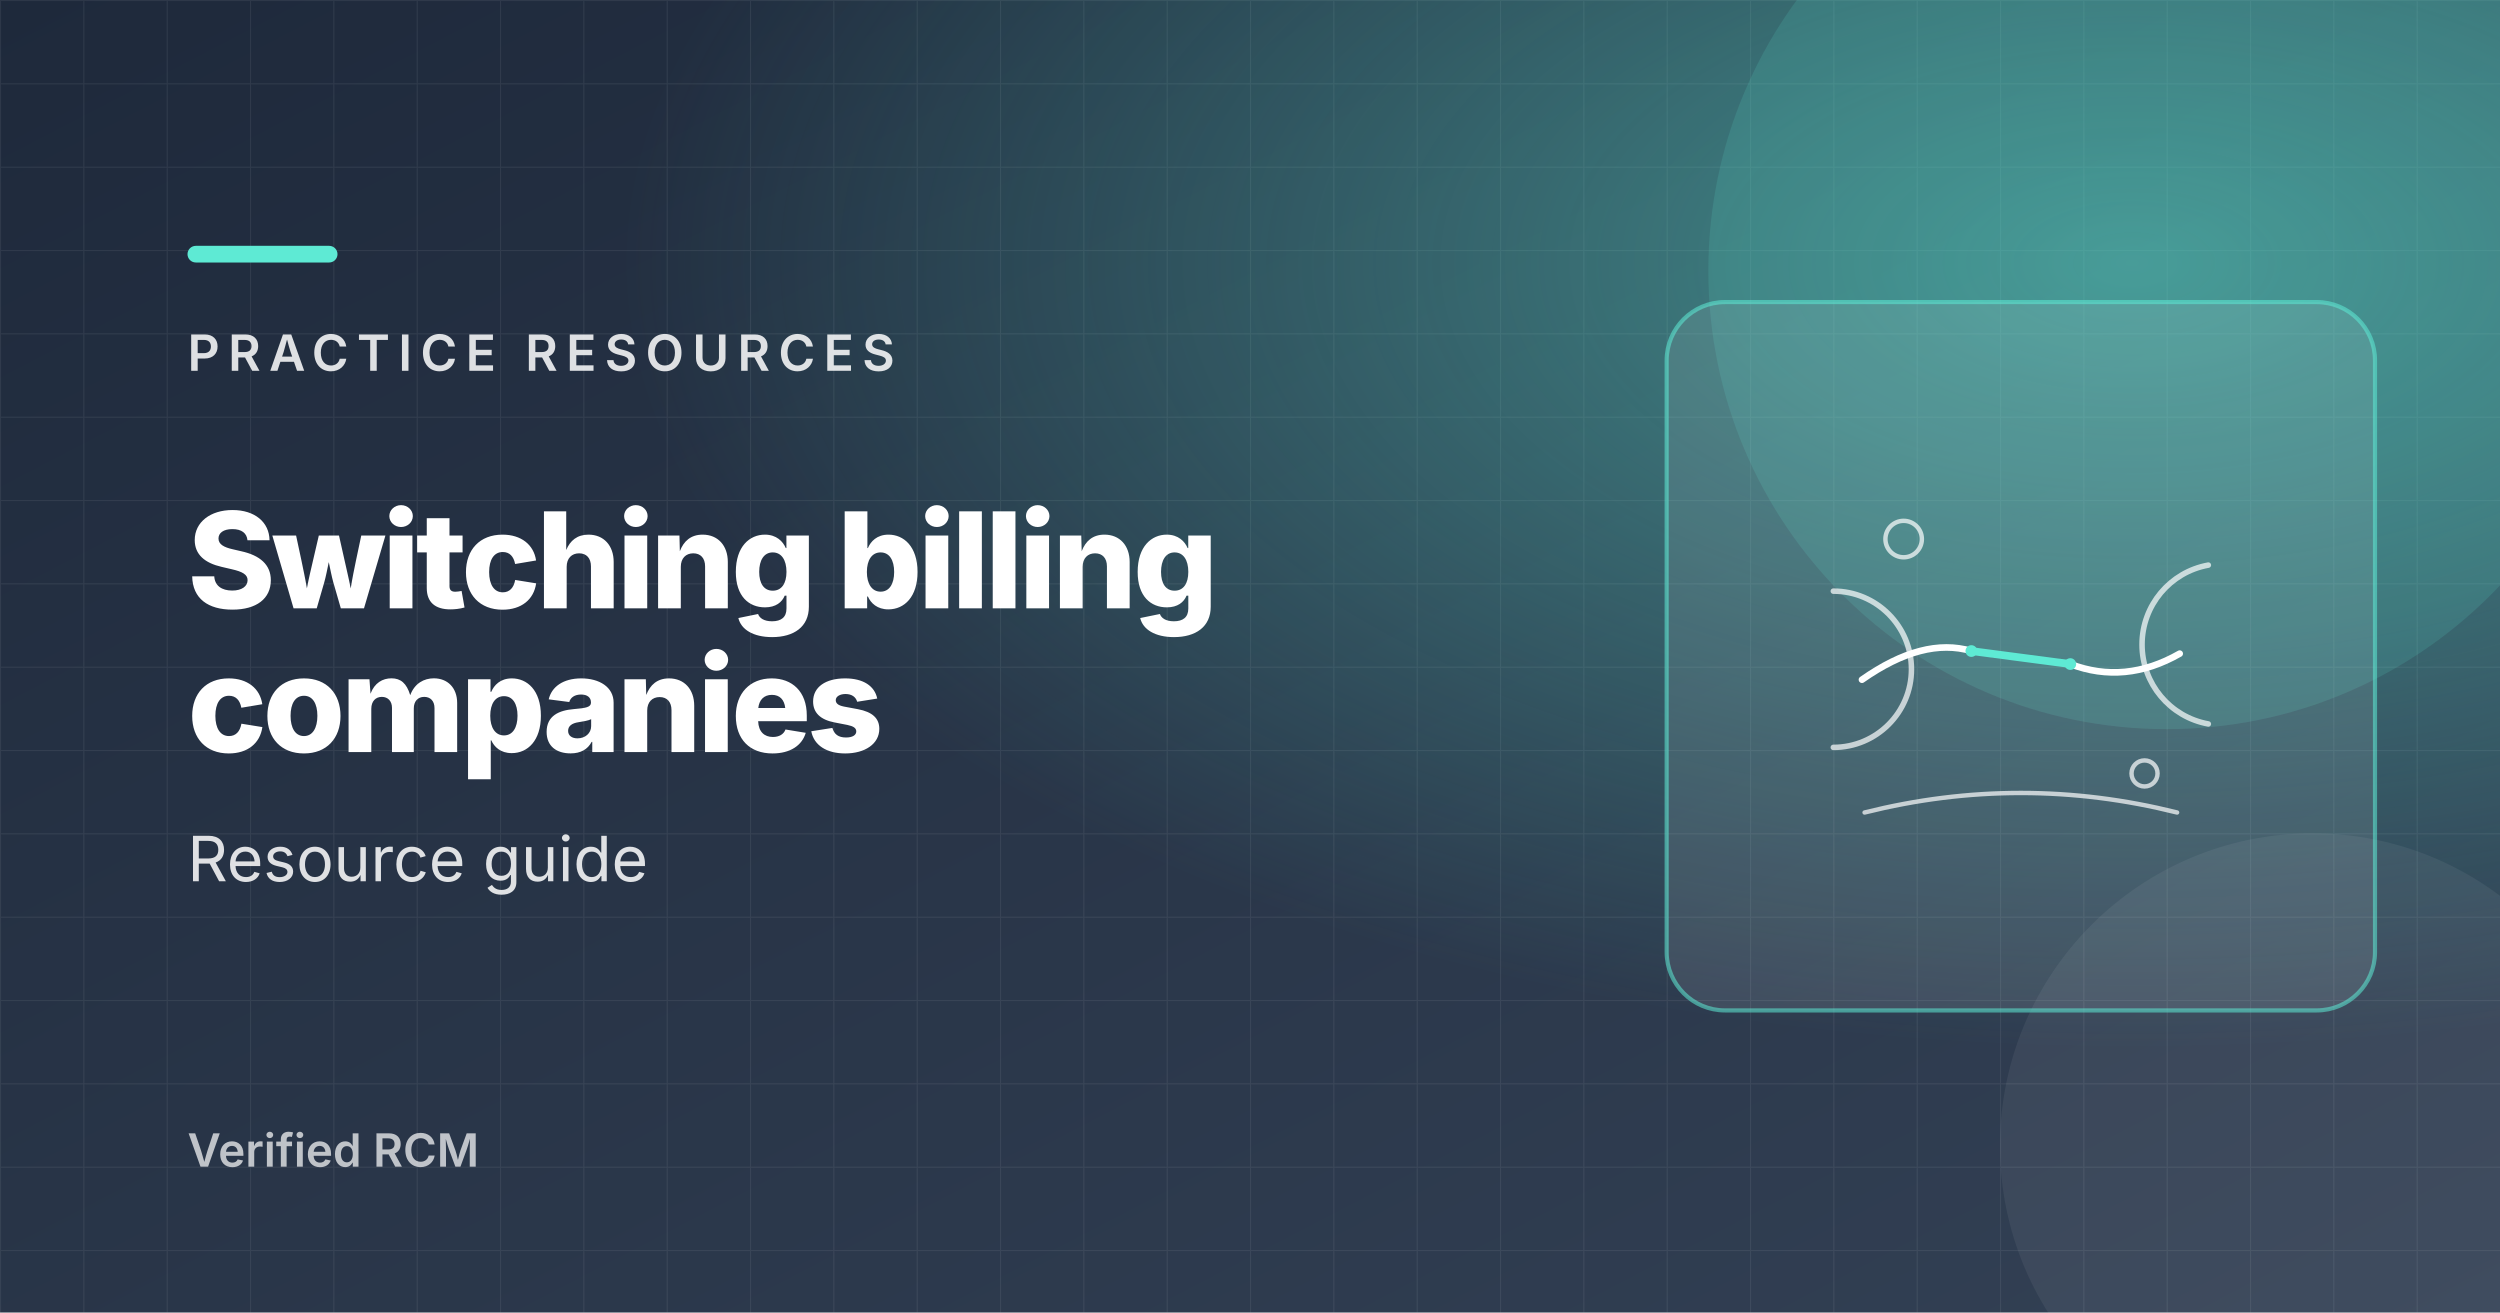
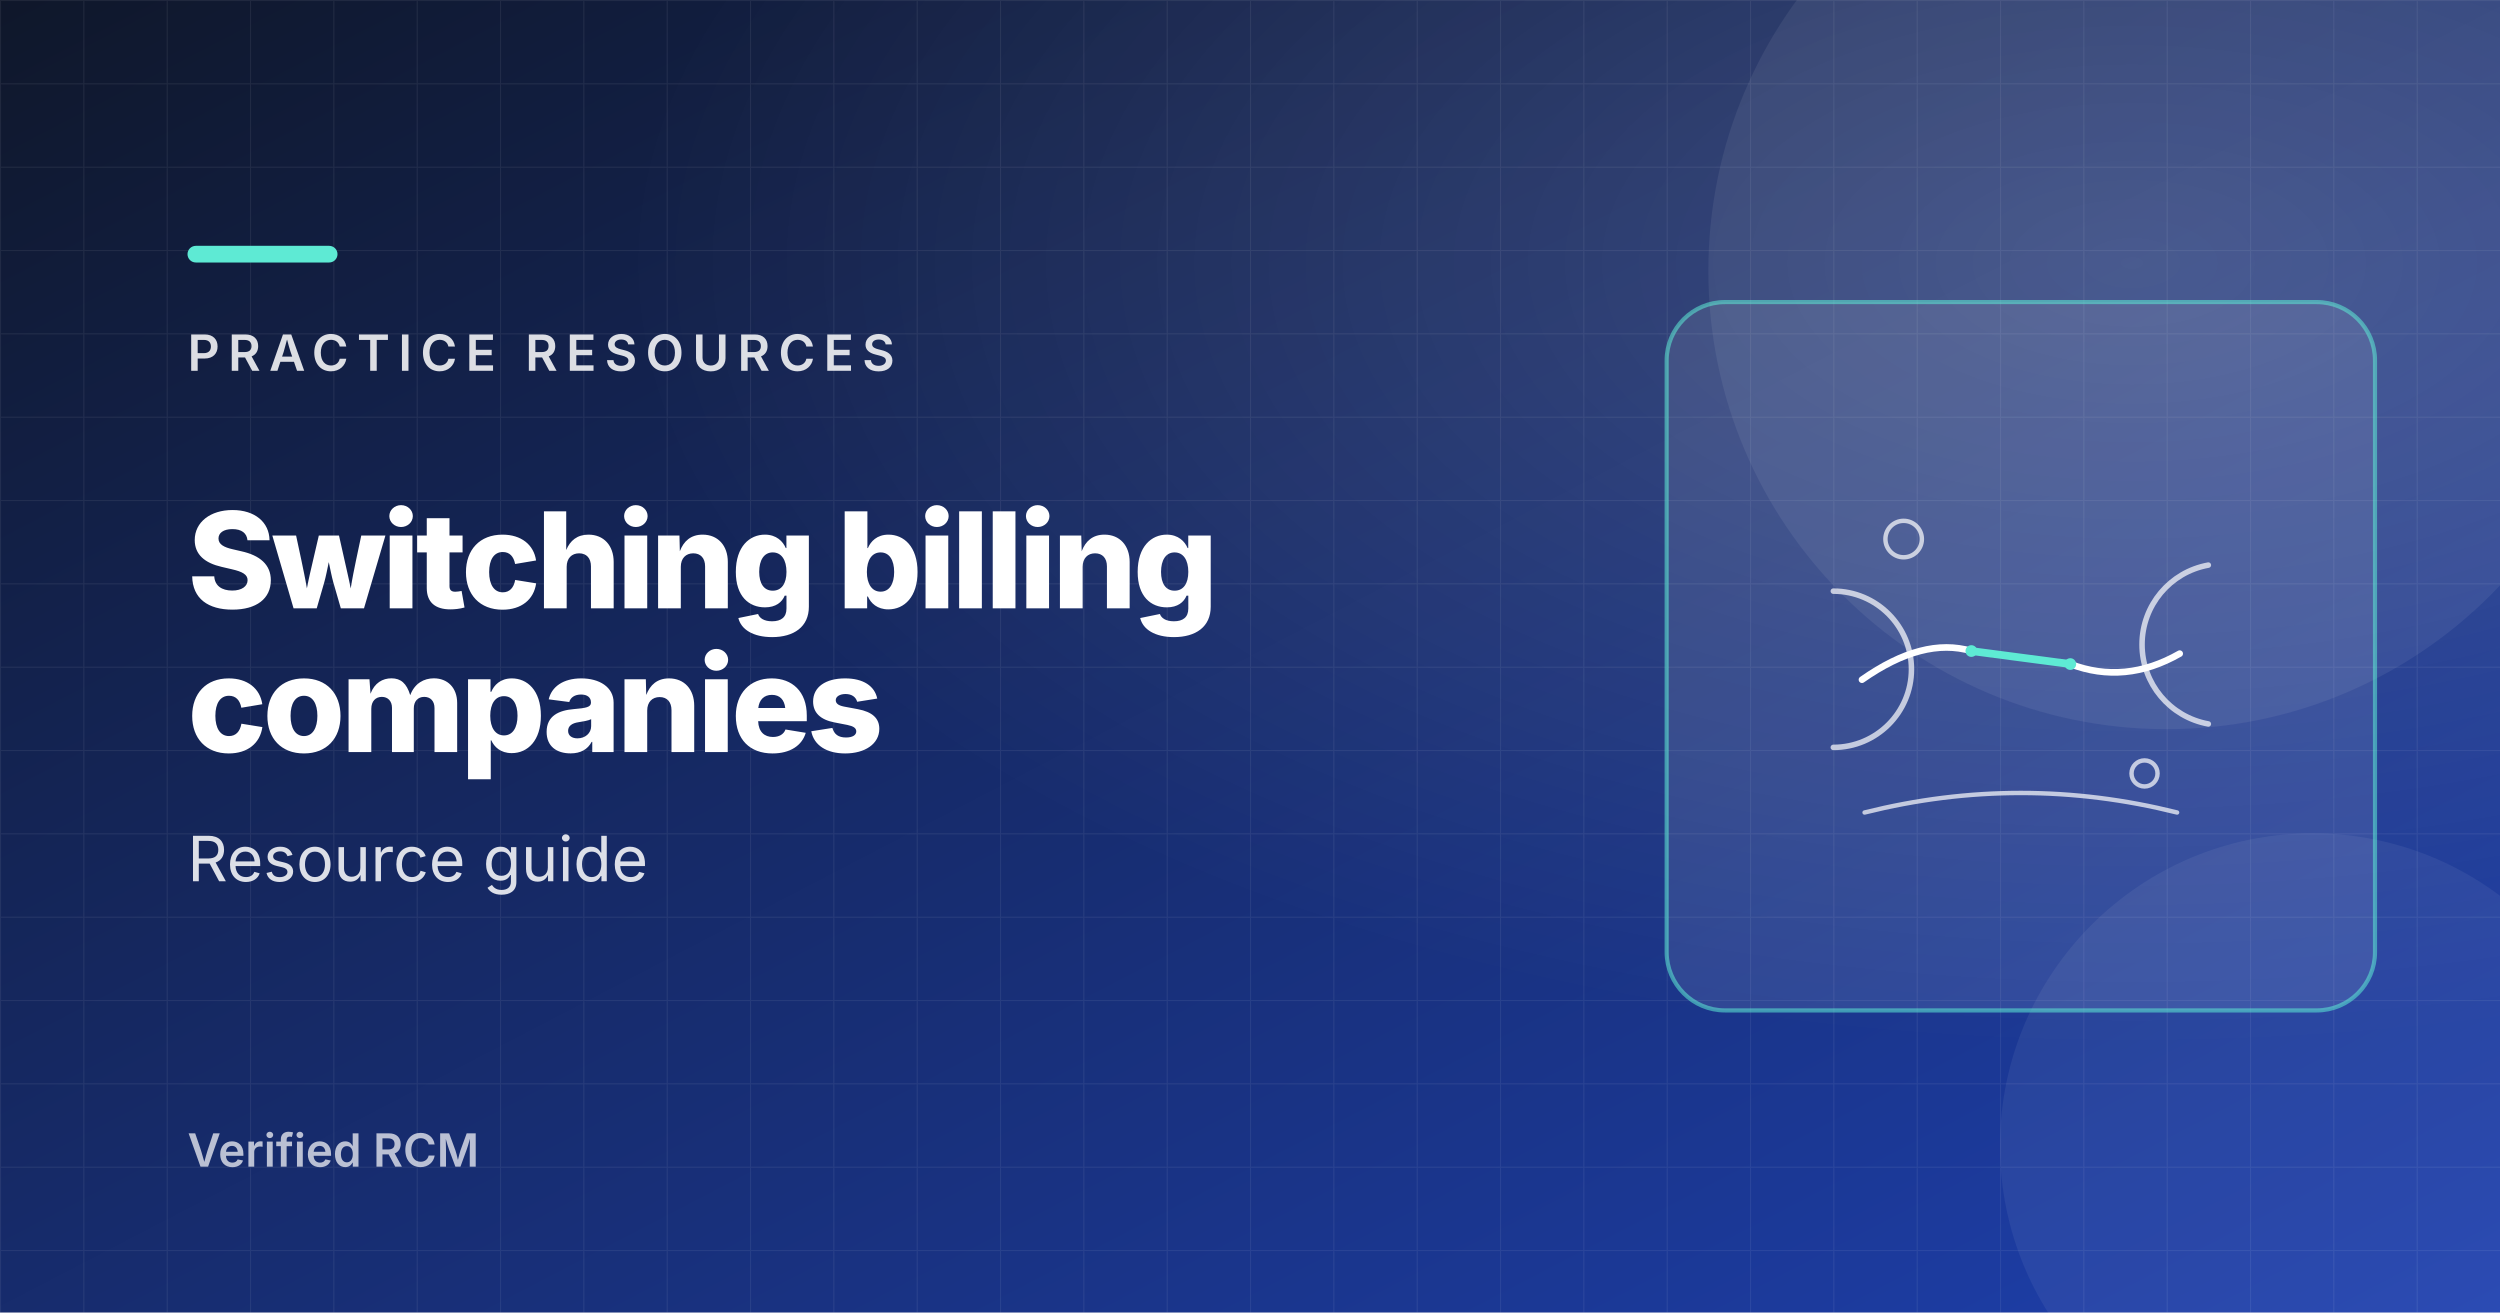
<svg xmlns="http://www.w3.org/2000/svg" width="1200" height="630" viewBox="0 0 1200 630" role="img" aria-label="Switching billing companies, Resource guide">
  <defs>
    <linearGradient id="bgswitchingbillingcompanies" x1="0" y1="0" x2="1" y2="1">
-       <stop offset="0" stop-color="#1e293b" />
-       <stop offset="1" stop-color="#334155" />
+       <stop offset="0" stop-color="#0f172a" />
+       <stop offset="1" stop-color="#1e40af" />
    </linearGradient>
    <radialGradient id="glswitchingbillingcompanies" cx="0.85" cy="0.2" r="0.6">
-       <stop offset="0" stop-color="#5eead4" stop-opacity="0.5" />
-       <stop offset="1" stop-color="#5eead4" stop-opacity="0" />
+       <stop offset="0" stop-color="#ffffff" stop-opacity="0.16" />
+       <stop offset="1" stop-color="#ffffff" stop-opacity="0" />
    </radialGradient>
    <pattern id="grswitchingbillingcompanies" width="40" height="40" patternUnits="userSpaceOnUse">
      <path d="M40 0H0V40" fill="none" stroke="#ffffff" stroke-opacity="0.07" stroke-width="1" />
    </pattern>
    <clipPath id="cpswitchingbillingcompanies">
      <rect x="800" y="145" width="340" height="340" rx="28" />
    </clipPath>
  </defs>
  <rect width="1200" height="630" fill="url(#bgswitchingbillingcompanies)" />
  <rect width="1200" height="630" fill="url(#grswitchingbillingcompanies)" />
  <rect width="1200" height="630" fill="url(#glswitchingbillingcompanies)" />
-   <circle cx="1040" cy="130" r="220" fill="#5eead4" fill-opacity="0.14" />
+   <circle cx="1040" cy="130" r="220" fill="#ffffff" fill-opacity="0.07" />
  <circle cx="1110" cy="550" r="150" fill="#ffffff" fill-opacity="0.06" />
  <rect x="800" y="145" width="340" height="340" rx="28" fill="#ffffff" fill-opacity="0.09" stroke="#5eead4" stroke-opacity="0.55" stroke-width="2" />
  <g clip-path="url(#cpswitchingbillingcompanies)">
    <g transform="translate(820 165) scale(0.625)">
      <path d="M 120,360 Q 240,330 360,360" fill="none" stroke="#ffffff" stroke-opacity=".7" stroke-width="3.40" stroke-linecap="round" />
      <circle cx="150" cy="150" r="14" fill="none" stroke="#ffffff" stroke-opacity=".7" stroke-width="3.40" />
      <circle cx="335" cy="330" r="10" fill="none" stroke="#ffffff" stroke-opacity=".7" stroke-width="3.40" />
      <path d="M 96,190 A 58,58 0 0 1 96,310" fill="none" stroke="#ffffff" stroke-opacity=".7" stroke-width="4.25" stroke-linecap="round" />
      <path d="M 384,170 A 62,62 0 0 0 384,292" fill="none" stroke="#ffffff" stroke-opacity=".7" stroke-width="4.25" stroke-linecap="round" />
      <path d="M 118,258 Q 165,225 202,236" fill="none" stroke="#ffffff" stroke-width="5.10" stroke-linecap="round" />
      <path d="M 278,246 Q 320,262 362,238" fill="none" stroke="#ffffff" stroke-width="5.10" stroke-linecap="round" />
      <line x1="202" y1="236" x2="278" y2="246" stroke="#5eead4" stroke-width="5.95" stroke-linecap="round" />
      <circle cx="202" cy="236" r="4.5" fill="#5eead4" />
      <circle cx="278" cy="246" r="4.5" fill="#5eead4" />
    </g>
  </g>
  <rect x="90" y="118" width="72" height="8" rx="4" fill="#5eead4" />
  <text x="90" y="178" font-family="Inter, 'Segoe UI', Helvetica, Arial, sans-serif" font-size="24" font-weight="600" fill="#ffffff" fill-opacity="0.85" letter-spacing="4">PRACTICE RESOURCES</text>
  <text x="90" y="292" font-family="Inter, 'Segoe UI', Helvetica, Arial, sans-serif" font-size="64" font-weight="800" fill="#ffffff" letter-spacing="-2">Switching billing</text>
  <text x="90" y="361" font-family="Inter, 'Segoe UI', Helvetica, Arial, sans-serif" font-size="64" font-weight="800" fill="#ffffff" letter-spacing="-2">companies</text>
  <text x="90" y="423" font-family="Inter, 'Segoe UI', Helvetica, Arial, sans-serif" font-size="30" fill="#ffffff" fill-opacity="0.85">Resource guide</text>
  <text x="90" y="560" font-family="Inter, 'Segoe UI', Helvetica, Arial, sans-serif" font-size="22" font-weight="600" fill="#ffffff" fill-opacity="0.7">Verified RCM</text>
</svg>
